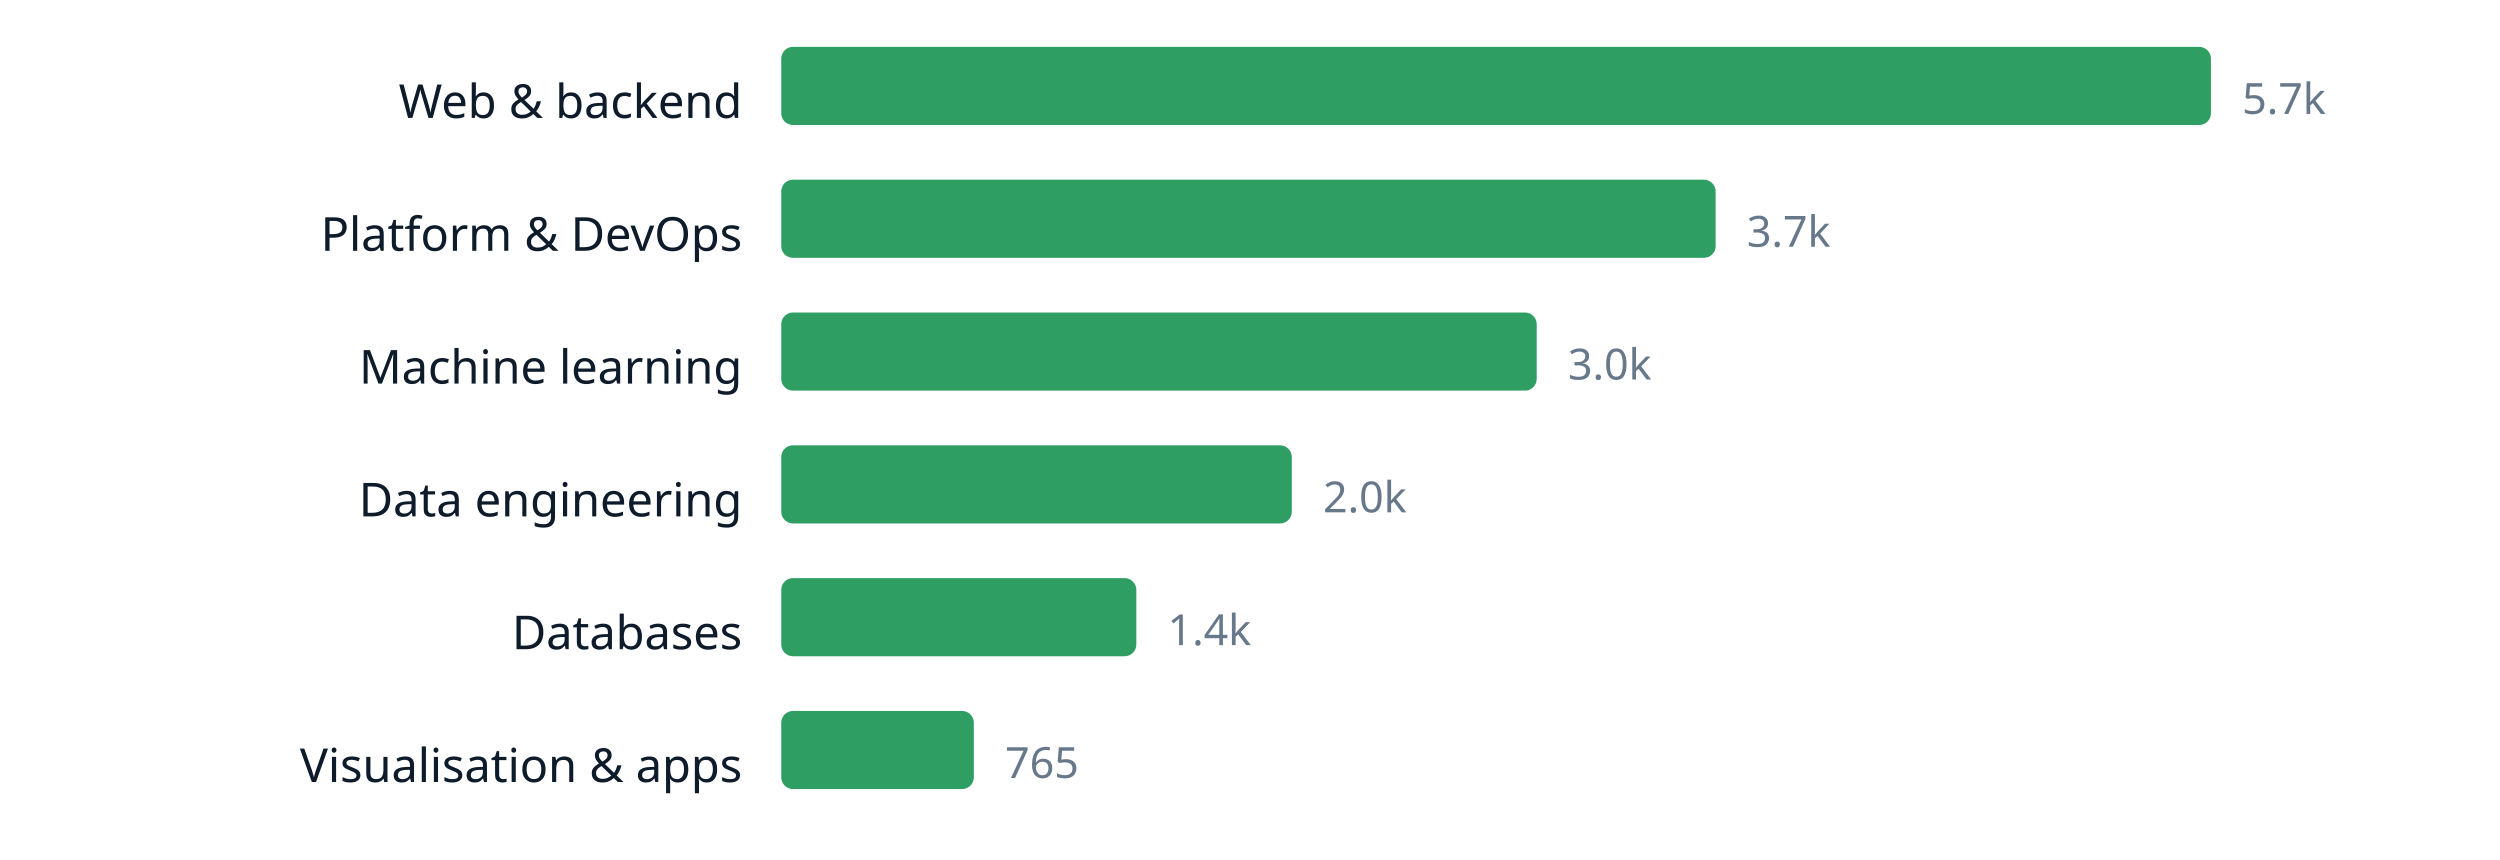
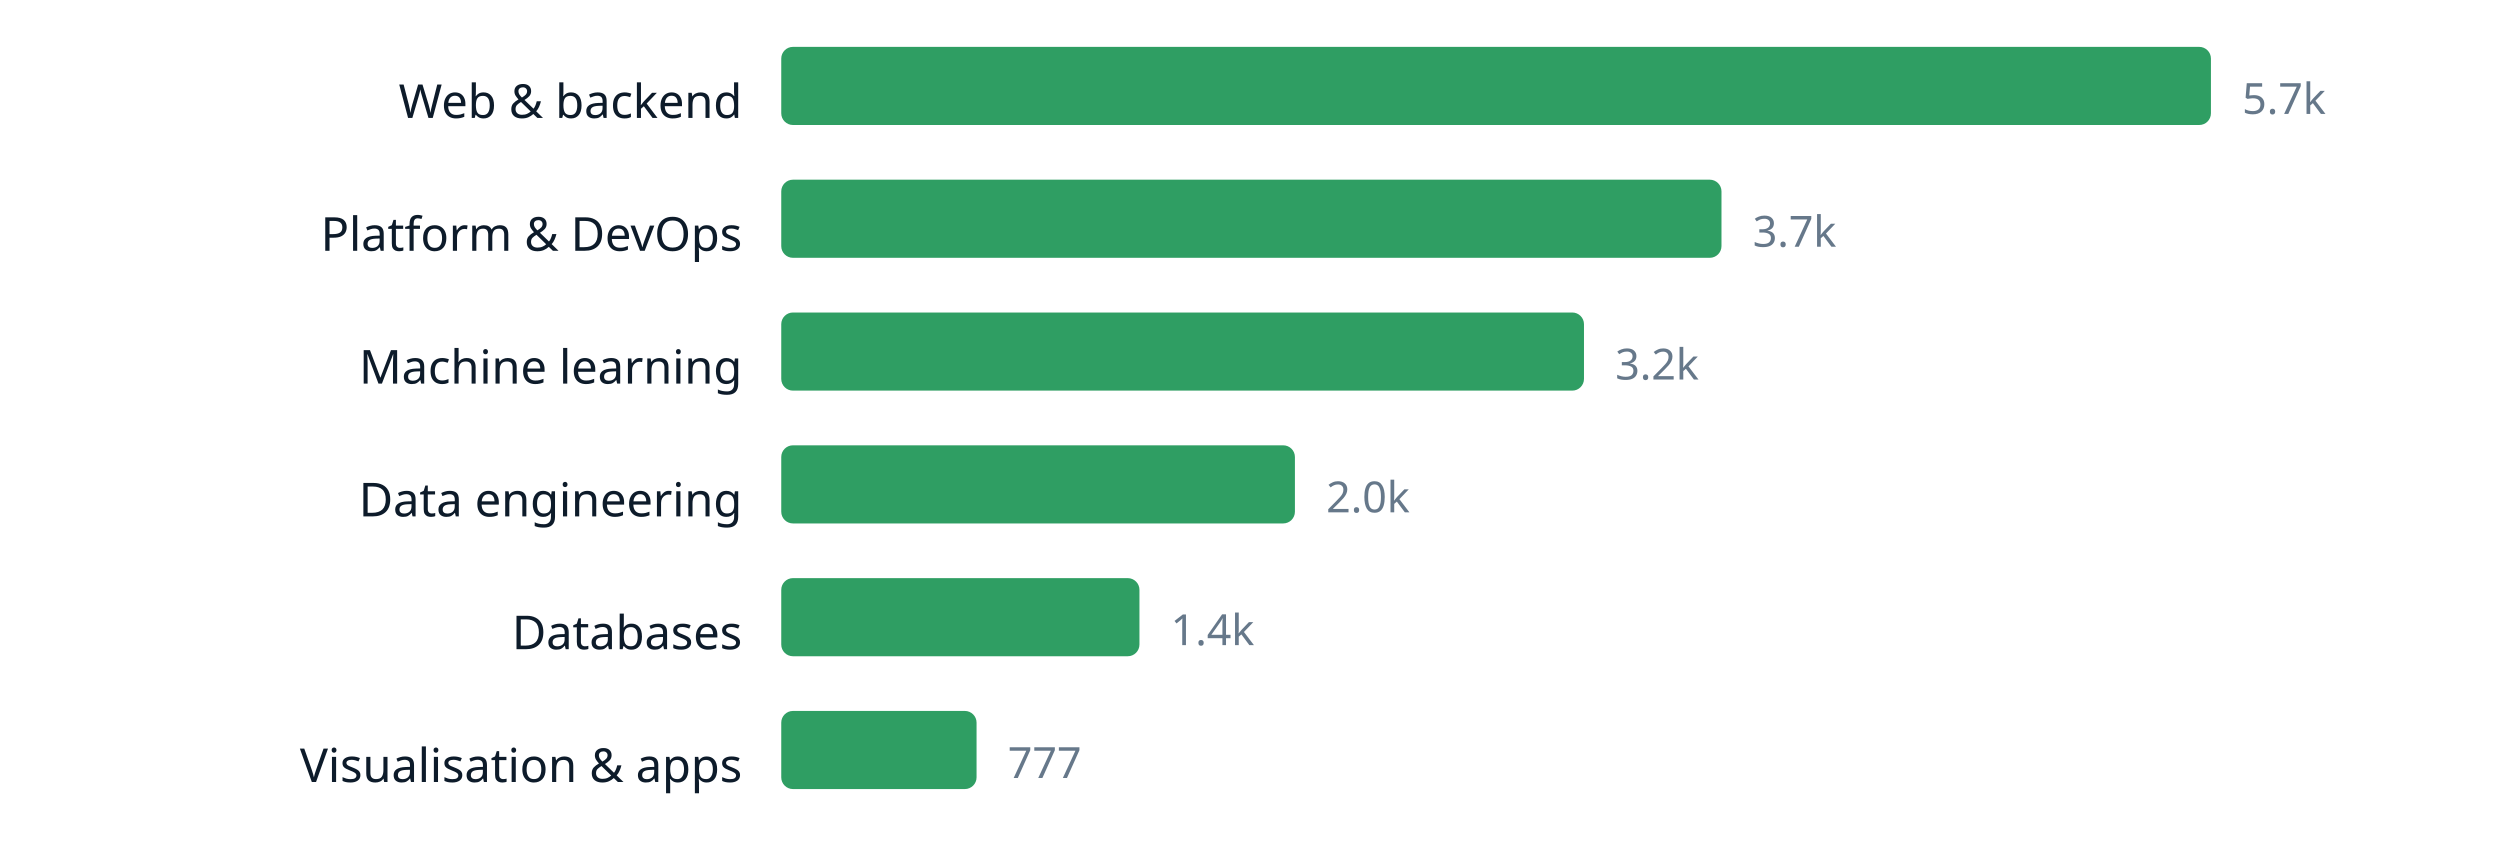
<svg xmlns="http://www.w3.org/2000/svg" width="640" height="220" viewBox="0 0 640 220" role="img" aria-label="chart" font-family="ui-sans-serif, system-ui, sans-serif">
  <text x="190" y="30.2" text-anchor="end" font-size="12" fill="#0d1b2a">Web &amp; backend</text>
  <rect x="200" y="12" width="366.0" height="20" rx="3" fill="#2f9e63" />
  <text x="574.0" y="29.16" font-size="11" fill="#66788a">5.7k</text>
  <text x="190" y="64.2" text-anchor="end" font-size="12" fill="#0d1b2a">Platform &amp; DevOps</text>
-   <rect x="200" y="46" width="239.2" height="20" rx="3" fill="#2f9e63" />
-   <text x="447.2" y="63.16" font-size="11" fill="#66788a">3.7k</text>
+   <rect x="200" y="46" width="240.7" height="20" rx="3" fill="#2f9e63" />
+   <text x="448.7" y="63.16" font-size="11" fill="#66788a">3.7k</text>
  <text x="190" y="98.2" text-anchor="end" font-size="12" fill="#0d1b2a">Machine learning</text>
-   <rect x="200" y="80" width="193.4" height="20" rx="3" fill="#2f9e63" />
-   <text x="401.4" y="97.16" font-size="11" fill="#66788a">3.0k</text>
+   <rect x="200" y="80" width="205.5" height="20" rx="3" fill="#2f9e63" />
+   <text x="413.5" y="97.16" font-size="11" fill="#66788a">3.2k</text>
  <text x="190" y="132.2" text-anchor="end" font-size="12" fill="#0d1b2a">Data engineering</text>
-   <rect x="200" y="114" width="130.7" height="20" rx="3" fill="#2f9e63" />
-   <text x="338.7" y="131.16" font-size="11" fill="#66788a">2.0k</text>
+   <rect x="200" y="114" width="131.5" height="20" rx="3" fill="#2f9e63" />
+   <text x="339.5" y="131.16" font-size="11" fill="#66788a">2.0k</text>
  <text x="190" y="166.2" text-anchor="end" font-size="12" fill="#0d1b2a">Databases</text>
-   <rect x="200" y="148" width="90.9" height="20" rx="3" fill="#2f9e63" />
-   <text x="298.9" y="165.16" font-size="11" fill="#66788a">1.4k</text>
+   <rect x="200" y="148" width="91.7" height="20" rx="3" fill="#2f9e63" />
+   <text x="299.7" y="165.16" font-size="11" fill="#66788a">1.4k</text>
  <text x="190" y="200.2" text-anchor="end" font-size="12" fill="#0d1b2a">Visualisation &amp; apps</text>
-   <rect x="200" y="182" width="49.3" height="20" rx="3" fill="#2f9e63" />
-   <text x="257.3" y="199.16" font-size="11" fill="#66788a">765</text>
+   <rect x="200" y="182" width="50.0" height="20" rx="3" fill="#2f9e63" />
+   <text x="258.0" y="199.16" font-size="11" fill="#66788a">777</text>
</svg>
